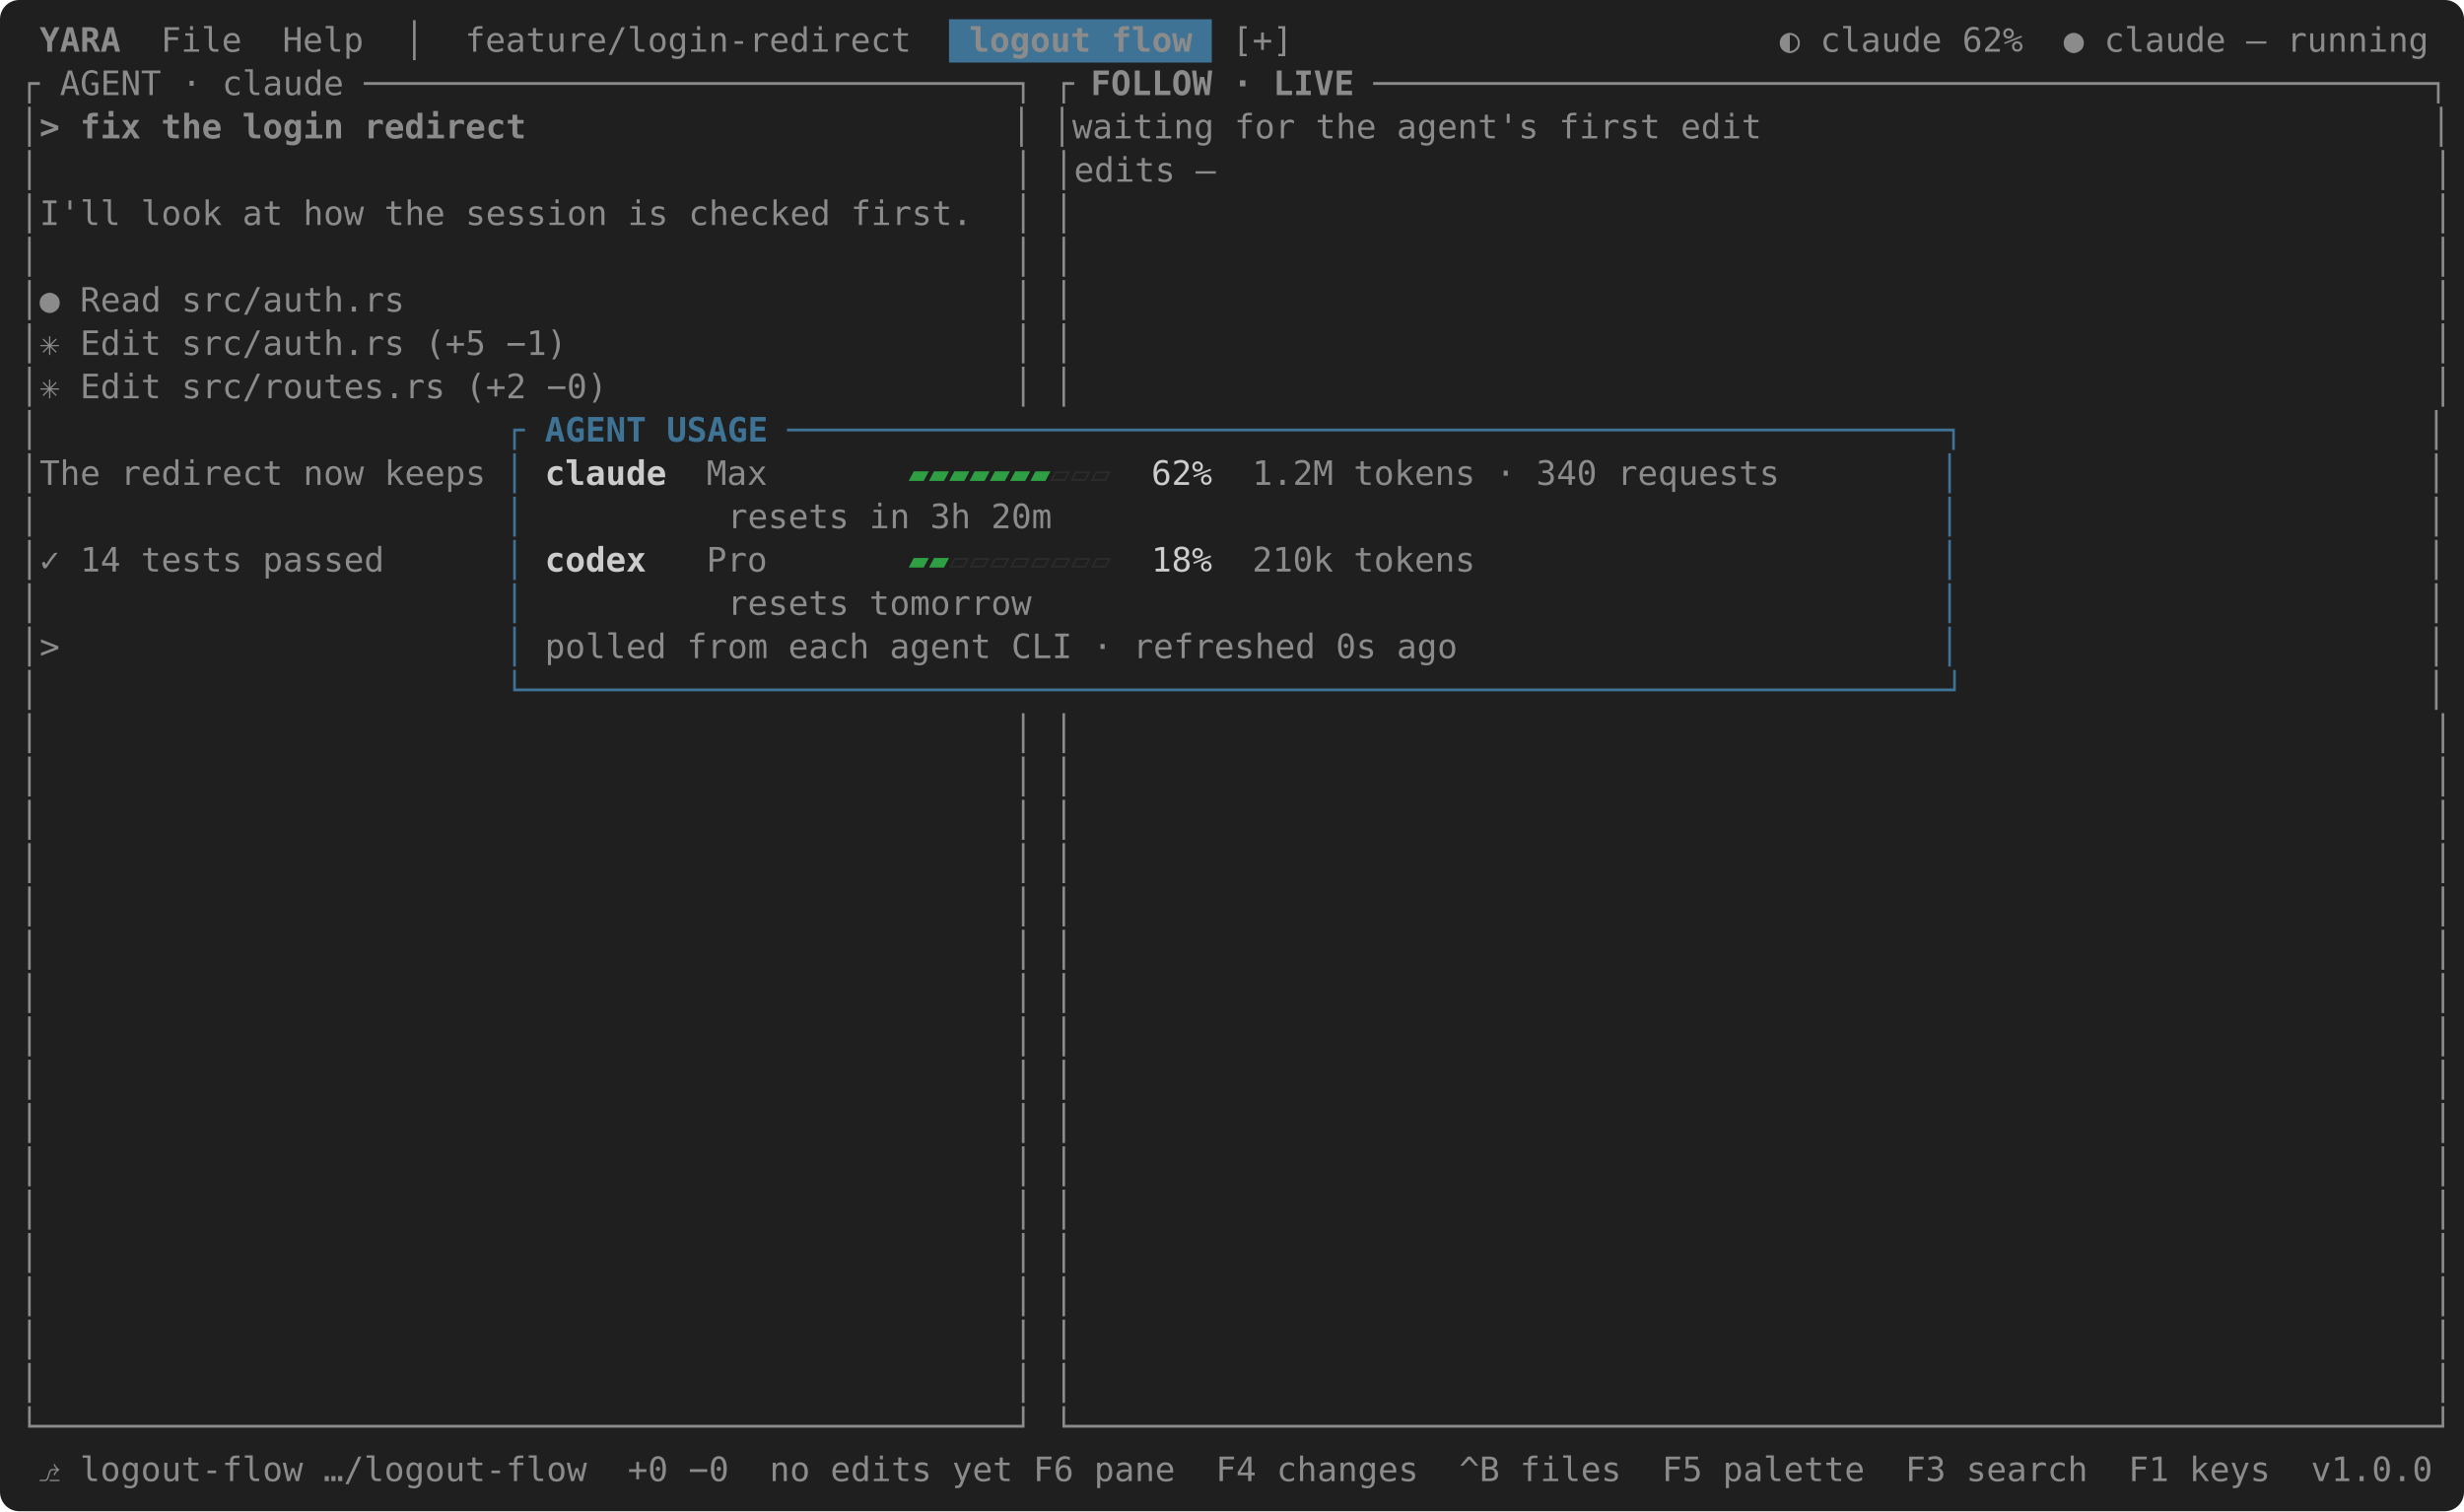
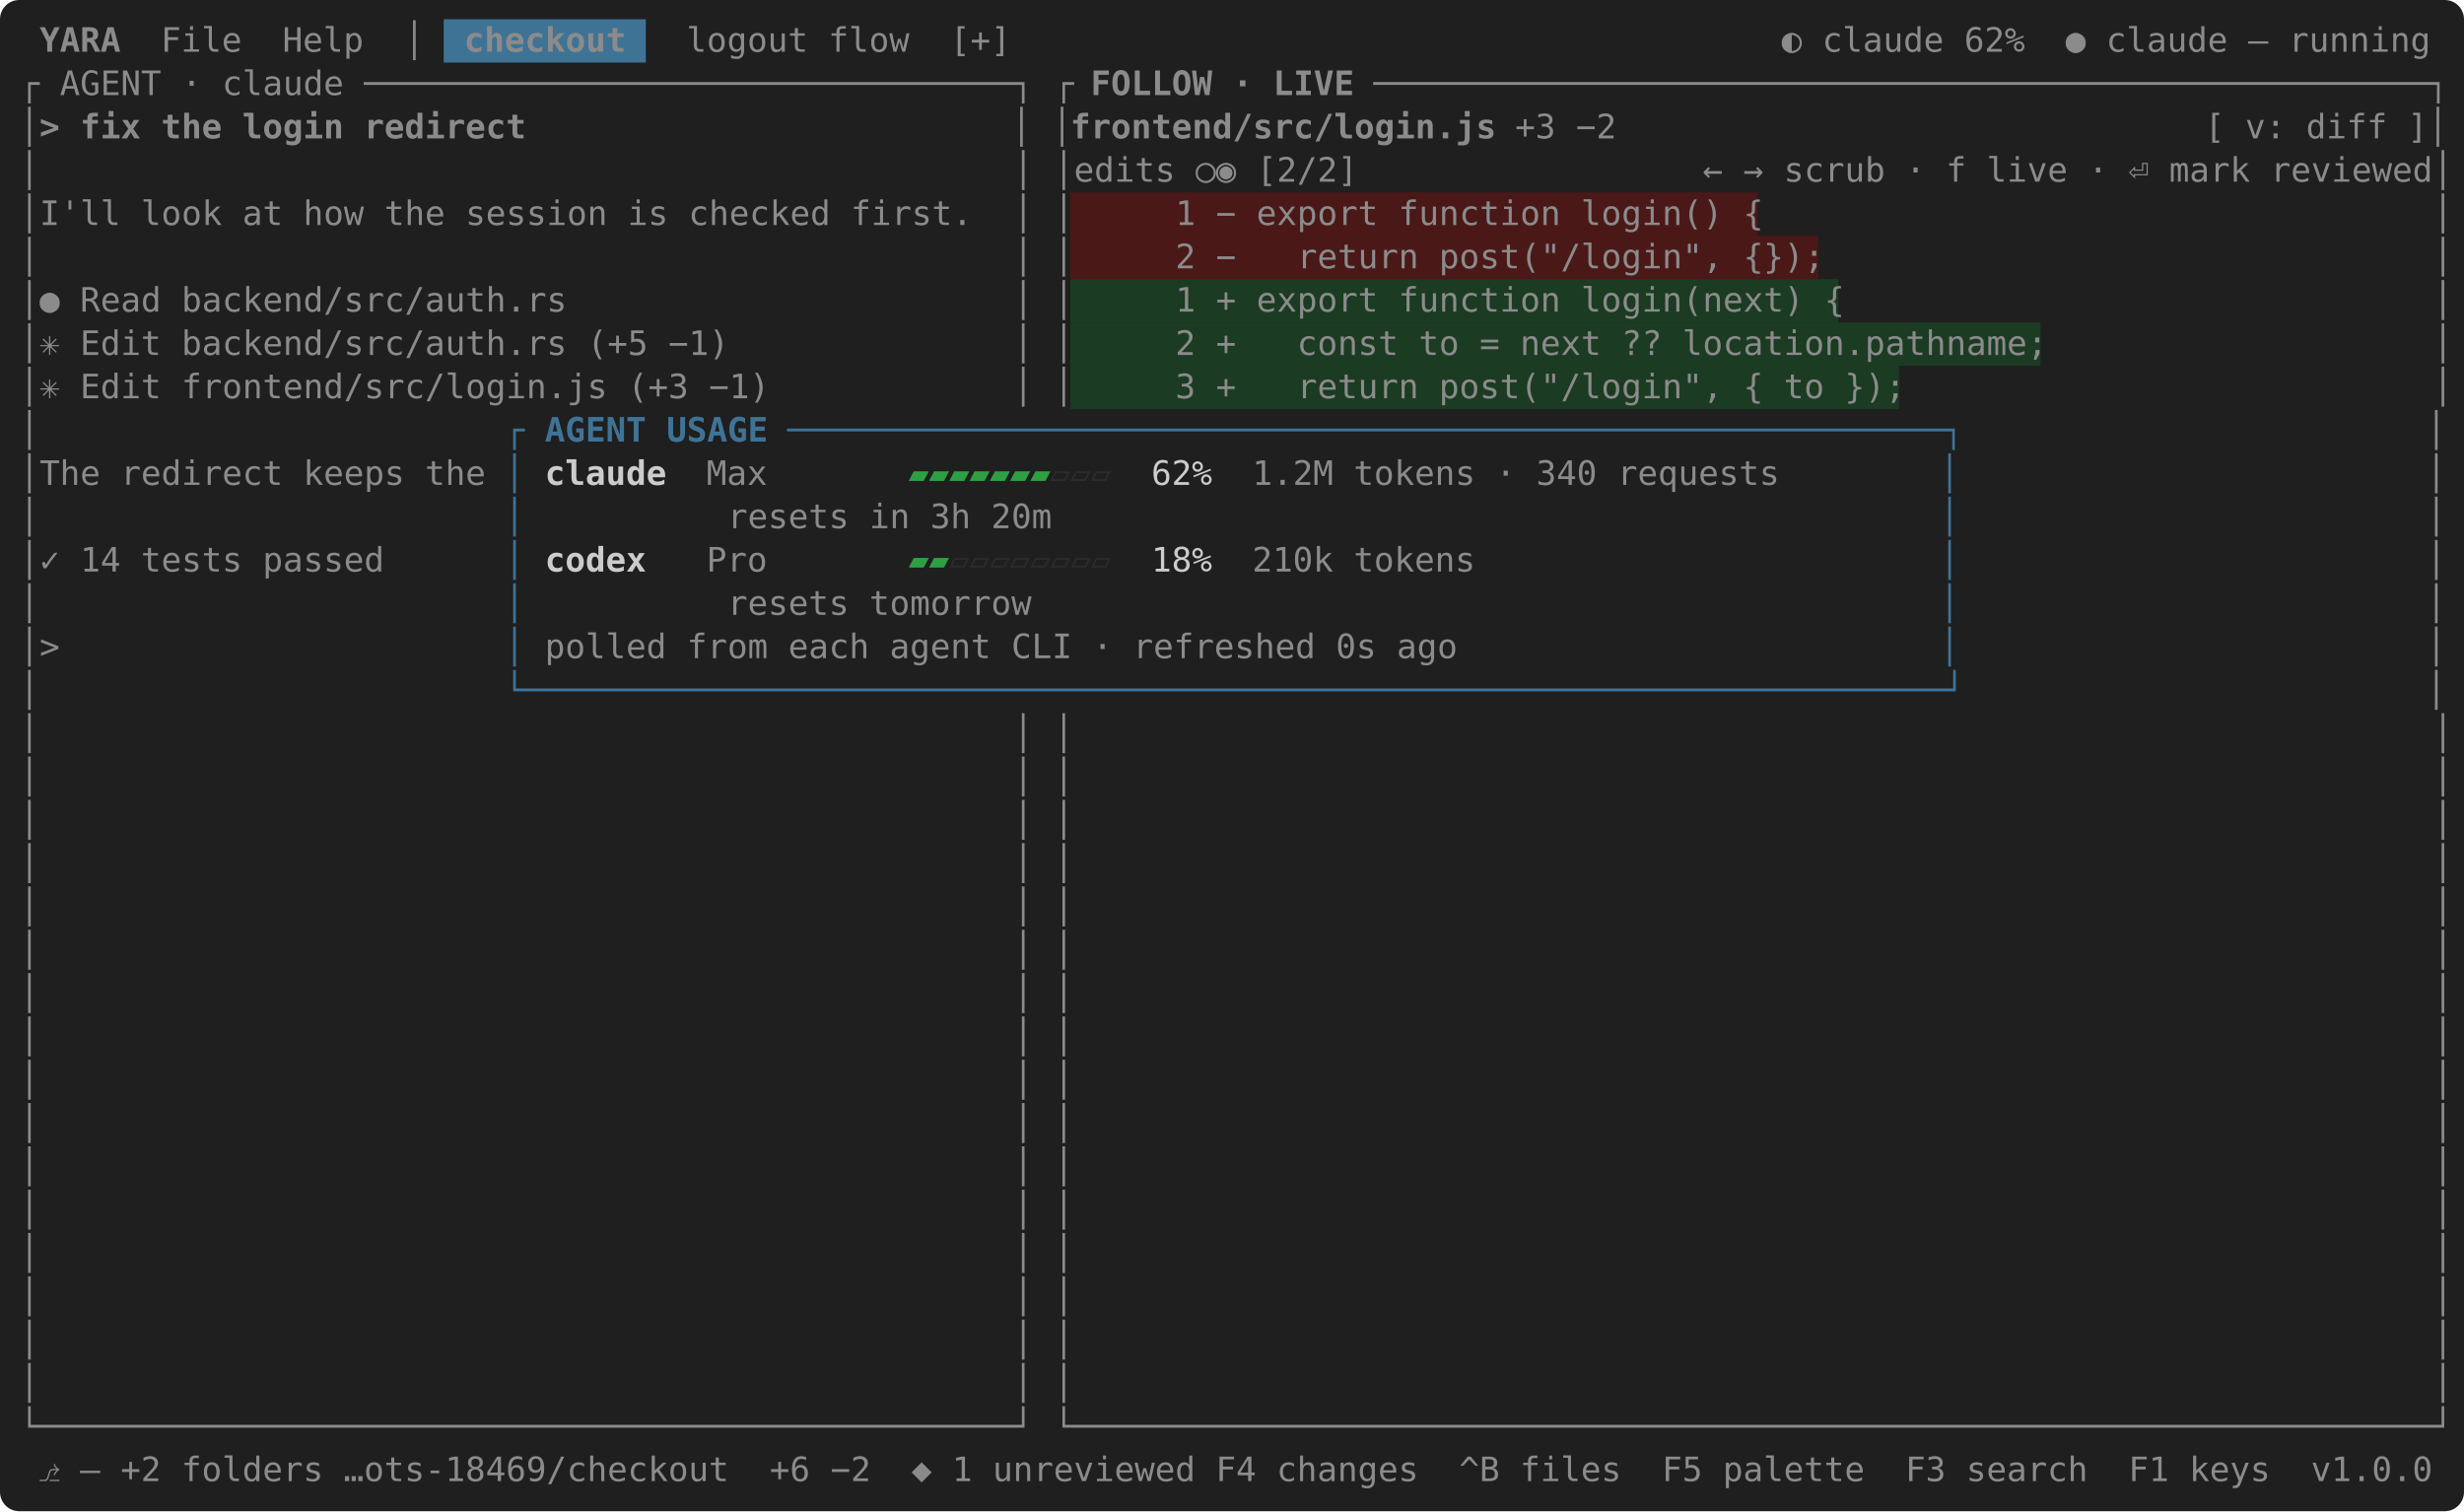
<svg xmlns="http://www.w3.org/2000/svg" width="1024" height="628" viewBox="0 0 1024 628" font-family="SF Mono, Menlo, Consolas, 'DejaVu Sans Mono', monospace" font-size="14">
  <rect width="100%" height="100%" rx="8" fill="#1f1f1f" />
-   <rect x="394.4" y="8" width="109.2" height="18" fill="#3f7396" />
+   <rect x="184.4" y="8" width="84" height="18" fill="#3f7396" />
  <text x="8" y="21.5" fill="#8b8b8b" xml:space="preserve" font-weight="bold"> YARA </text>
-   <text x="58.4" y="21.5" fill="#8b8b8b" xml:space="preserve"> File  Help  │  feature/login-redirect  </text>
-   <text x="394.4" y="21.5" fill="#8b8b8b" xml:space="preserve" font-weight="bold"> logout flow </text>
-   <text x="503.6" y="21.5" fill="#8b8b8b" xml:space="preserve"> [+]                        ◐ claude 62%  ● claude — running </text>
+   <text x="58.4" y="21.5" fill="#8b8b8b" xml:space="preserve"> File  Help  │ </text>
+   <text x="184.4" y="21.5" fill="#8b8b8b" xml:space="preserve" font-weight="bold"> checkout </text>
+   <text x="268.4" y="21.5" fill="#8b8b8b" xml:space="preserve">  logout flow  [+]                                      ◐ claude 62%  ● claude — running </text>
  <text x="8" y="39.5" fill="#8b8b8b" xml:space="preserve">┌ AGENT · claude ────────────────────────────────┐ ┌</text>
  <text x="444.8" y="39.5" fill="#8b8b8b" xml:space="preserve" font-weight="bold"> FOLLOW · LIVE </text>
  <text x="570.8" y="39.5" fill="#8b8b8b" xml:space="preserve">────────────────────────────────────────────────────┐</text>
  <text x="8" y="57.5" fill="#8b8b8b" xml:space="preserve">│</text>
  <text x="16.4" y="57.5" fill="#8b8b8b" xml:space="preserve" font-weight="bold">&gt; fix the login redirect</text>
-   <text x="218" y="57.5" fill="#8b8b8b" xml:space="preserve">                        │ │waiting for the agent's first edit                                 │</text>
-   <text x="8" y="75.5" fill="#8b8b8b" xml:space="preserve">│                                                │ │edits —                                                            │</text>
-   <text x="8" y="93.5" fill="#8b8b8b" xml:space="preserve">│I'll look at how the session is checked first.  │ │                                                                   │</text>
-   <text x="8" y="111.5" fill="#8b8b8b" xml:space="preserve">│                                                │ │                                                                   │</text>
-   <text x="8" y="129.5" fill="#8b8b8b" xml:space="preserve">│● Read src/auth.rs                              │ │                                                                   │</text>
-   <text x="8" y="147.5" fill="#8b8b8b" xml:space="preserve">│✳ Edit src/auth.rs (+5 −1)                      │ │                                                                   │</text>
-   <text x="8" y="165.5" fill="#8b8b8b" xml:space="preserve">│✳ Edit src/routes.rs (+2 −0)                    │ │                                                                   │</text>
+   <text x="218" y="57.5" fill="#8b8b8b" xml:space="preserve">                        │ │</text>
+   <text x="444.8" y="57.5" fill="#8b8b8b" xml:space="preserve" font-weight="bold">frontend/src/login.js</text>
+   <text x="621.2" y="57.5" fill="#8b8b8b" xml:space="preserve"> +3 −2                             [ v: diff ]│</text>
+   <text x="8" y="75.5" fill="#8b8b8b" xml:space="preserve">│                                                │ │edits ○◉ [2/2]                 ← → scrub · f live · ⏎ mark reviewed│</text>
+   <rect x="444.8" y="80" width="285.6" height="18" fill="#4b1818" />
+   <text x="8" y="93.5" fill="#8b8b8b" xml:space="preserve">│I'll look at how the session is checked first.  │ │     1 − export function login() {                                 │</text>
+   <rect x="444.8" y="98" width="310.8" height="18" fill="#4b1818" />
+   <text x="8" y="111.5" fill="#8b8b8b" xml:space="preserve">│                                                │ │     2 −   return post("/login", {});                              │</text>
+   <rect x="444.8" y="116" width="319.2" height="18" fill="#1b3b22" />
+   <text x="8" y="129.5" fill="#8b8b8b" xml:space="preserve">│● Read backend/src/auth.rs                      │ │     1 + export function login(next) {                             │</text>
+   <rect x="444.8" y="134" width="403.2" height="18" fill="#1b3b22" />
+   <text x="8" y="147.5" fill="#8b8b8b" xml:space="preserve">│✳ Edit backend/src/auth.rs (+5 −1)              │ │     2 +   const to = next ?? location.pathname;                   │</text>
+   <rect x="444.8" y="152" width="344.4" height="18" fill="#1b3b22" />
+   <text x="8" y="165.5" fill="#8b8b8b" xml:space="preserve">│✳ Edit frontend/src/login.js (+3 −1)            │ │     3 +   return post("/login", { to });                          │</text>
  <text x="8" y="183.5" fill="#8b8b8b" xml:space="preserve">│                       </text>
  <text x="209.6" y="183.5" fill="#3f7396" xml:space="preserve">┌</text>
  <text x="218" y="183.5" fill="#3f7396" xml:space="preserve" font-weight="bold"> AGENT USAGE </text>
  <text x="327.2" y="183.5" fill="#3f7396" xml:space="preserve">─────────────────────────────────────────────────────────┐</text>
  <text x="814.4" y="183.5" fill="#8b8b8b" xml:space="preserve">                       │</text>
-   <text x="8" y="201.5" fill="#8b8b8b" xml:space="preserve">│The redirect now keeps </text>
+   <text x="8" y="201.5" fill="#8b8b8b" xml:space="preserve">│The redirect keeps the </text>
  <text x="209.6" y="201.5" fill="#3f7396" xml:space="preserve">│</text>
  <text x="218" y="201.5" fill="#cccccc" xml:space="preserve" font-weight="bold"> claude  </text>
  <text x="293.6" y="201.5" fill="#8b8b8b" xml:space="preserve">Max       </text>
  <text x="377.6" y="201.5" fill="#2ea043" xml:space="preserve">▰▰▰▰▰▰▰</text>
  <text x="436.4" y="201.5" fill="#2b2b2b" xml:space="preserve">▱▱▱</text>
  <text x="461.6" y="201.5" fill="#cccccc" xml:space="preserve">  62%  </text>
  <text x="520.4" y="201.5" fill="#8b8b8b" xml:space="preserve">1.2M tokens · 340 requests</text>
  <text x="806" y="201.5" fill="#3f7396" xml:space="preserve">│</text>
  <text x="814.4" y="201.5" fill="#8b8b8b" xml:space="preserve">                       │</text>
  <text x="8" y="219.5" fill="#8b8b8b" xml:space="preserve">│                       </text>
  <text x="209.6" y="219.5" fill="#3f7396" xml:space="preserve">│</text>
  <text x="218" y="219.5" fill="#8b8b8b" xml:space="preserve">          resets in 3h 20m</text>
  <text x="806" y="219.5" fill="#3f7396" xml:space="preserve">│</text>
  <text x="814.4" y="219.5" fill="#8b8b8b" xml:space="preserve">                       │</text>
  <text x="8" y="237.5" fill="#8b8b8b" xml:space="preserve">│✓ 14 tests passed      </text>
  <text x="209.6" y="237.5" fill="#3f7396" xml:space="preserve">│</text>
  <text x="218" y="237.5" fill="#cccccc" xml:space="preserve" font-weight="bold"> codex   </text>
  <text x="293.6" y="237.5" fill="#8b8b8b" xml:space="preserve">Pro       </text>
  <text x="377.6" y="237.5" fill="#2ea043" xml:space="preserve">▰▰</text>
  <text x="394.4" y="237.5" fill="#2b2b2b" xml:space="preserve">▱▱▱▱▱▱▱▱</text>
  <text x="461.6" y="237.5" fill="#cccccc" xml:space="preserve">  18%  </text>
  <text x="520.4" y="237.5" fill="#8b8b8b" xml:space="preserve">210k tokens</text>
  <text x="806" y="237.5" fill="#3f7396" xml:space="preserve">│</text>
  <text x="814.4" y="237.5" fill="#8b8b8b" xml:space="preserve">                       │</text>
  <text x="8" y="255.5" fill="#8b8b8b" xml:space="preserve">│                       </text>
  <text x="209.6" y="255.5" fill="#3f7396" xml:space="preserve">│</text>
  <text x="218" y="255.5" fill="#8b8b8b" xml:space="preserve">          resets tomorrow</text>
  <text x="806" y="255.5" fill="#3f7396" xml:space="preserve">│</text>
  <text x="814.4" y="255.5" fill="#8b8b8b" xml:space="preserve">                       │</text>
  <text x="8" y="273.5" fill="#8b8b8b" xml:space="preserve">│&gt;                      </text>
  <text x="209.6" y="273.5" fill="#3f7396" xml:space="preserve">│</text>
  <text x="218" y="273.5" fill="#8b8b8b" xml:space="preserve"> polled from each agent CLI · refreshed 0s ago</text>
  <text x="806" y="273.5" fill="#3f7396" xml:space="preserve">│</text>
  <text x="814.4" y="273.5" fill="#8b8b8b" xml:space="preserve">                       │</text>
  <text x="8" y="291.5" fill="#8b8b8b" xml:space="preserve">│                       </text>
  <text x="209.6" y="291.5" fill="#3f7396" xml:space="preserve">└──────────────────────────────────────────────────────────────────────┘</text>
  <text x="814.4" y="291.5" fill="#8b8b8b" xml:space="preserve">                       │</text>
  <text x="8" y="309.5" fill="#8b8b8b" xml:space="preserve">│                                                │ │                                                                   │</text>
  <text x="8" y="327.5" fill="#8b8b8b" xml:space="preserve">│                                                │ │                                                                   │</text>
  <text x="8" y="345.5" fill="#8b8b8b" xml:space="preserve">│                                                │ │                                                                   │</text>
  <text x="8" y="363.5" fill="#8b8b8b" xml:space="preserve">│                                                │ │                                                                   │</text>
  <text x="8" y="381.5" fill="#8b8b8b" xml:space="preserve">│                                                │ │                                                                   │</text>
  <text x="8" y="399.5" fill="#8b8b8b" xml:space="preserve">│                                                │ │                                                                   │</text>
  <text x="8" y="417.5" fill="#8b8b8b" xml:space="preserve">│                                                │ │                                                                   │</text>
  <text x="8" y="435.5" fill="#8b8b8b" xml:space="preserve">│                                                │ │                                                                   │</text>
  <text x="8" y="453.5" fill="#8b8b8b" xml:space="preserve">│                                                │ │                                                                   │</text>
  <text x="8" y="471.5" fill="#8b8b8b" xml:space="preserve">│                                                │ │                                                                   │</text>
  <text x="8" y="489.5" fill="#8b8b8b" xml:space="preserve">│                                                │ │                                                                   │</text>
  <text x="8" y="507.5" fill="#8b8b8b" xml:space="preserve">│                                                │ │                                                                   │</text>
  <text x="8" y="525.5" fill="#8b8b8b" xml:space="preserve">│                                                │ │                                                                   │</text>
  <text x="8" y="543.5" fill="#8b8b8b" xml:space="preserve">│                                                │ │                                                                   │</text>
  <text x="8" y="561.5" fill="#8b8b8b" xml:space="preserve">│                                                │ │                                                                   │</text>
  <text x="8" y="579.5" fill="#8b8b8b" xml:space="preserve">│                                                │ │                                                                   │</text>
  <text x="8" y="597.5" fill="#8b8b8b" xml:space="preserve">└────────────────────────────────────────────────┘ └───────────────────────────────────────────────────────────────────┘</text>
-   <text x="8" y="615.5" fill="#8b8b8b" xml:space="preserve"> ⎇ logout-flow …/logout-flow  +0 −0  no edits yet F6 pane  F4 changes  ^B files  F5 palette  F3 search  F1 keys  v1.0.0 </text>
+   <text x="8" y="615.5" fill="#8b8b8b" xml:space="preserve"> ⎇ — +2 folders …ots-18469/checkout  +6 −2  ◆ 1 unreviewed F4 changes  ^B files  F5 palette  F3 search  F1 keys  v1.0.0 </text>
</svg>
